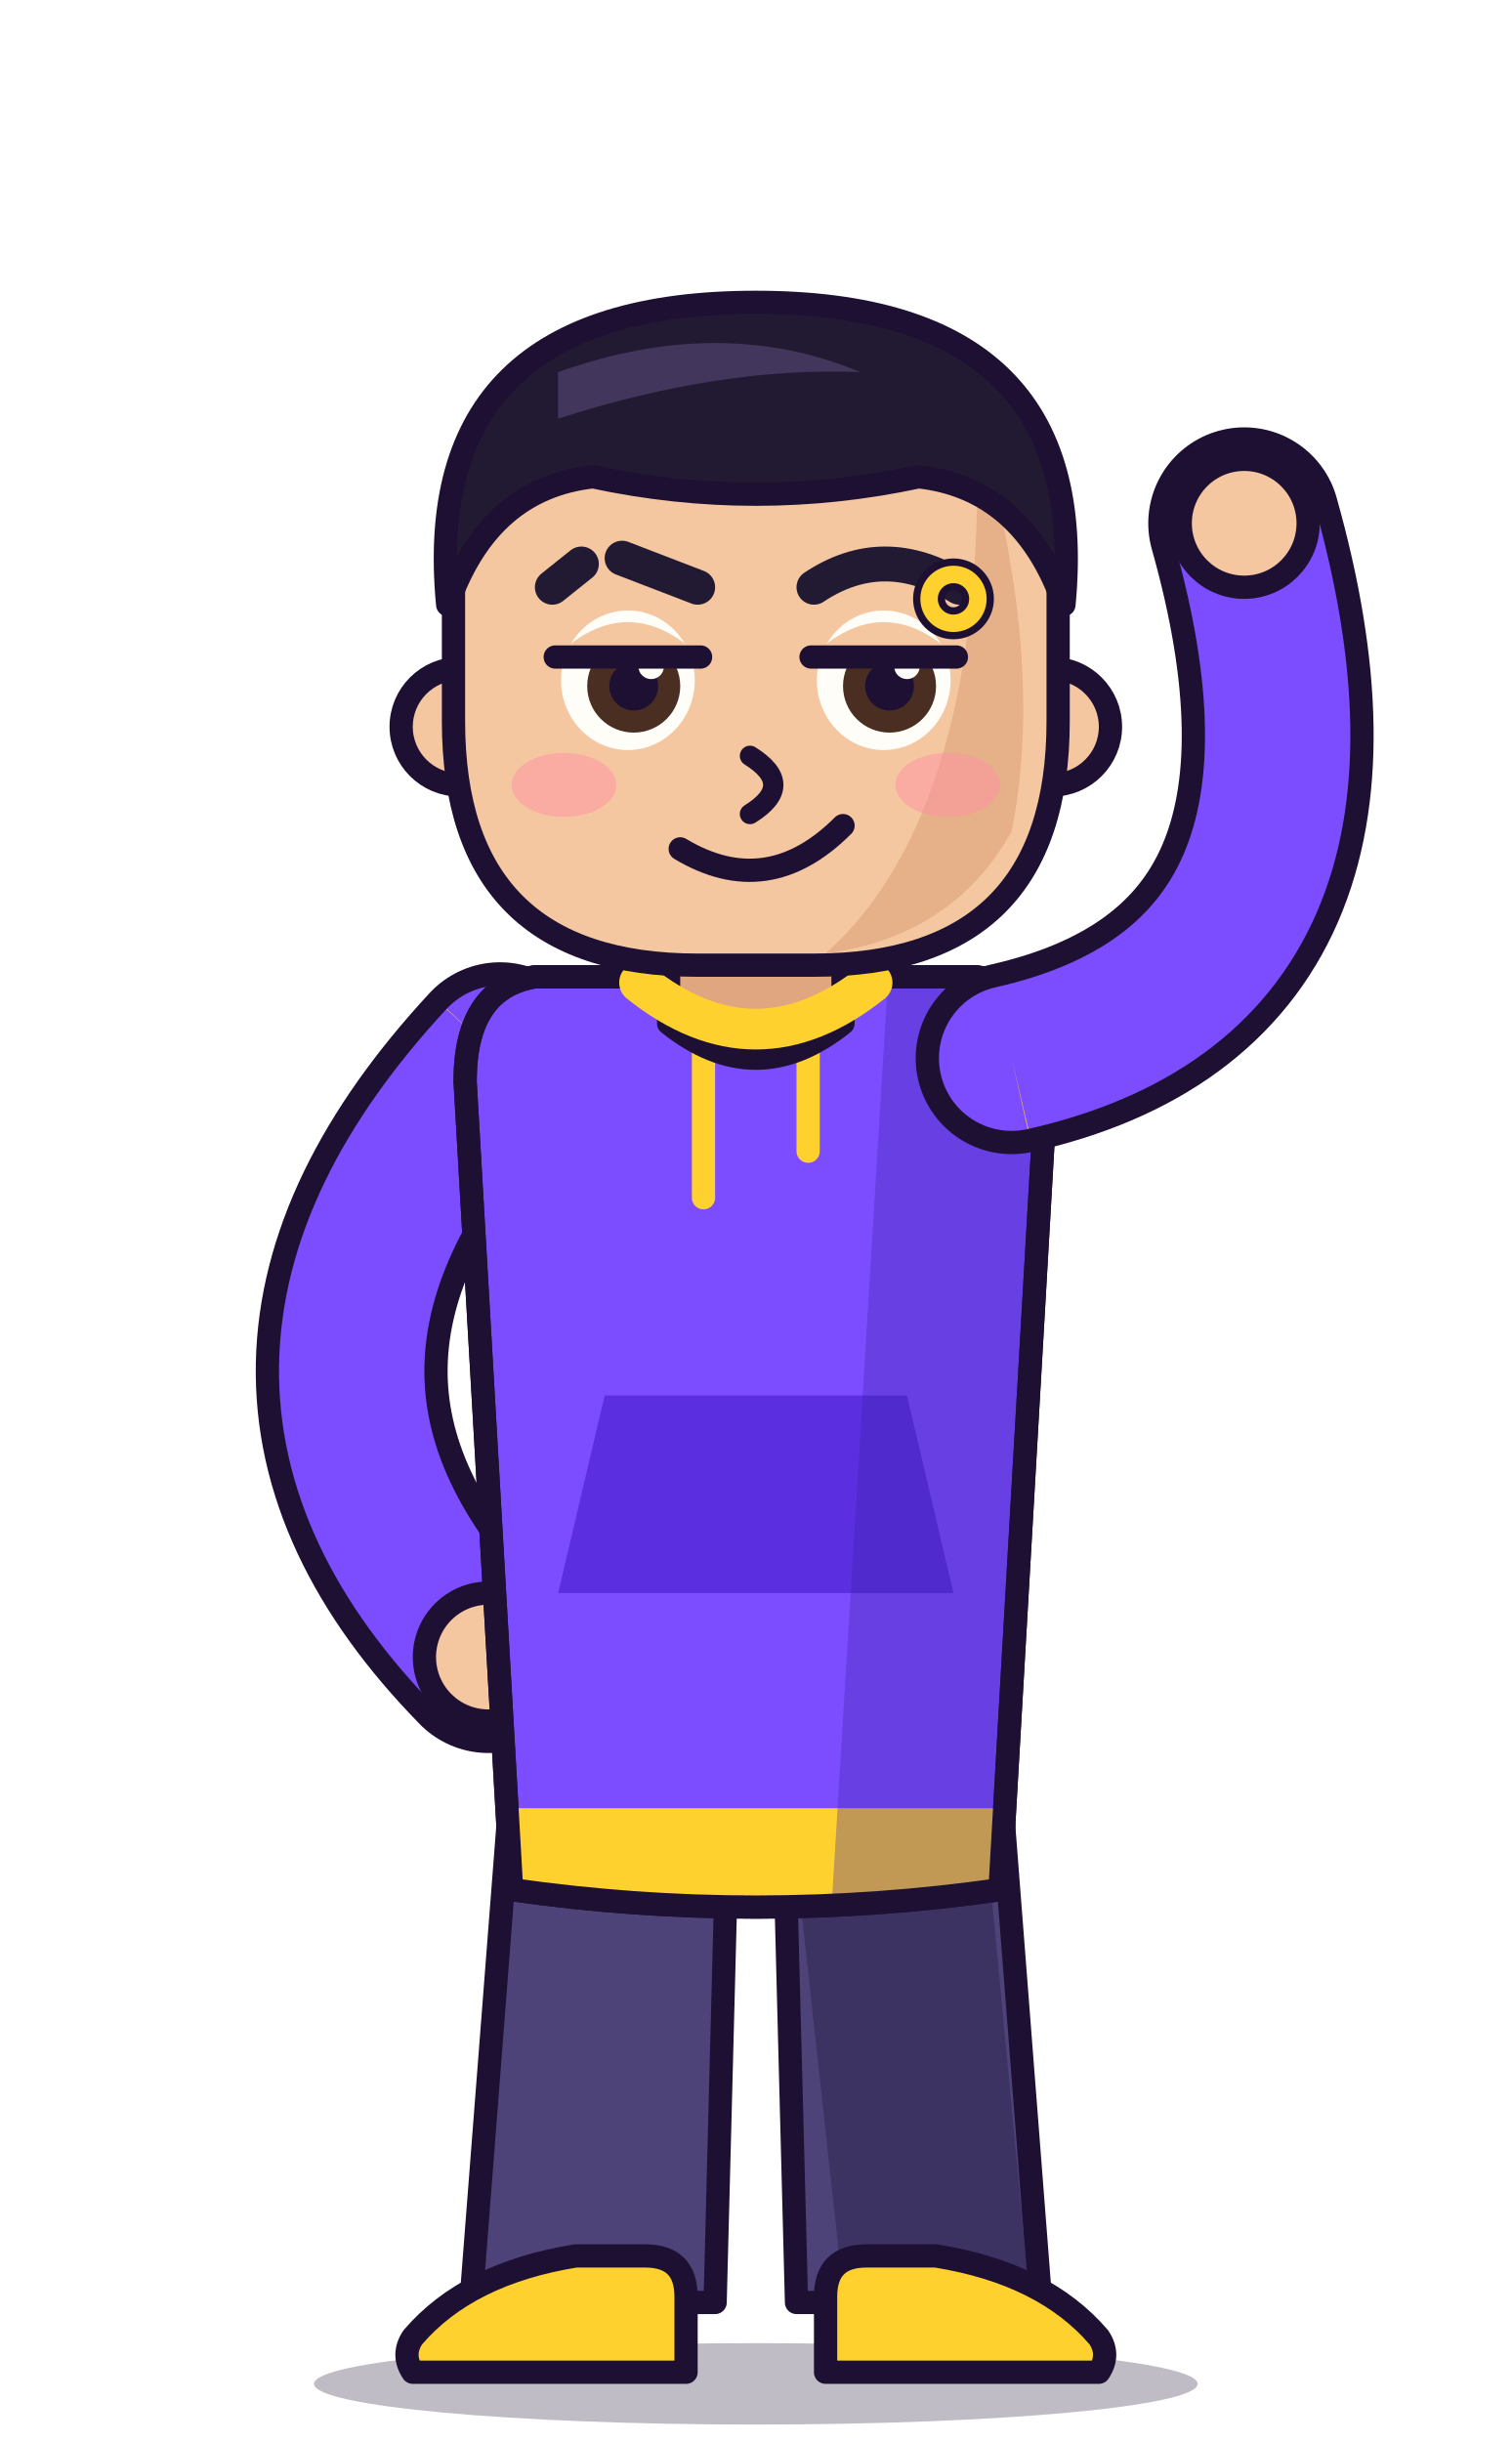
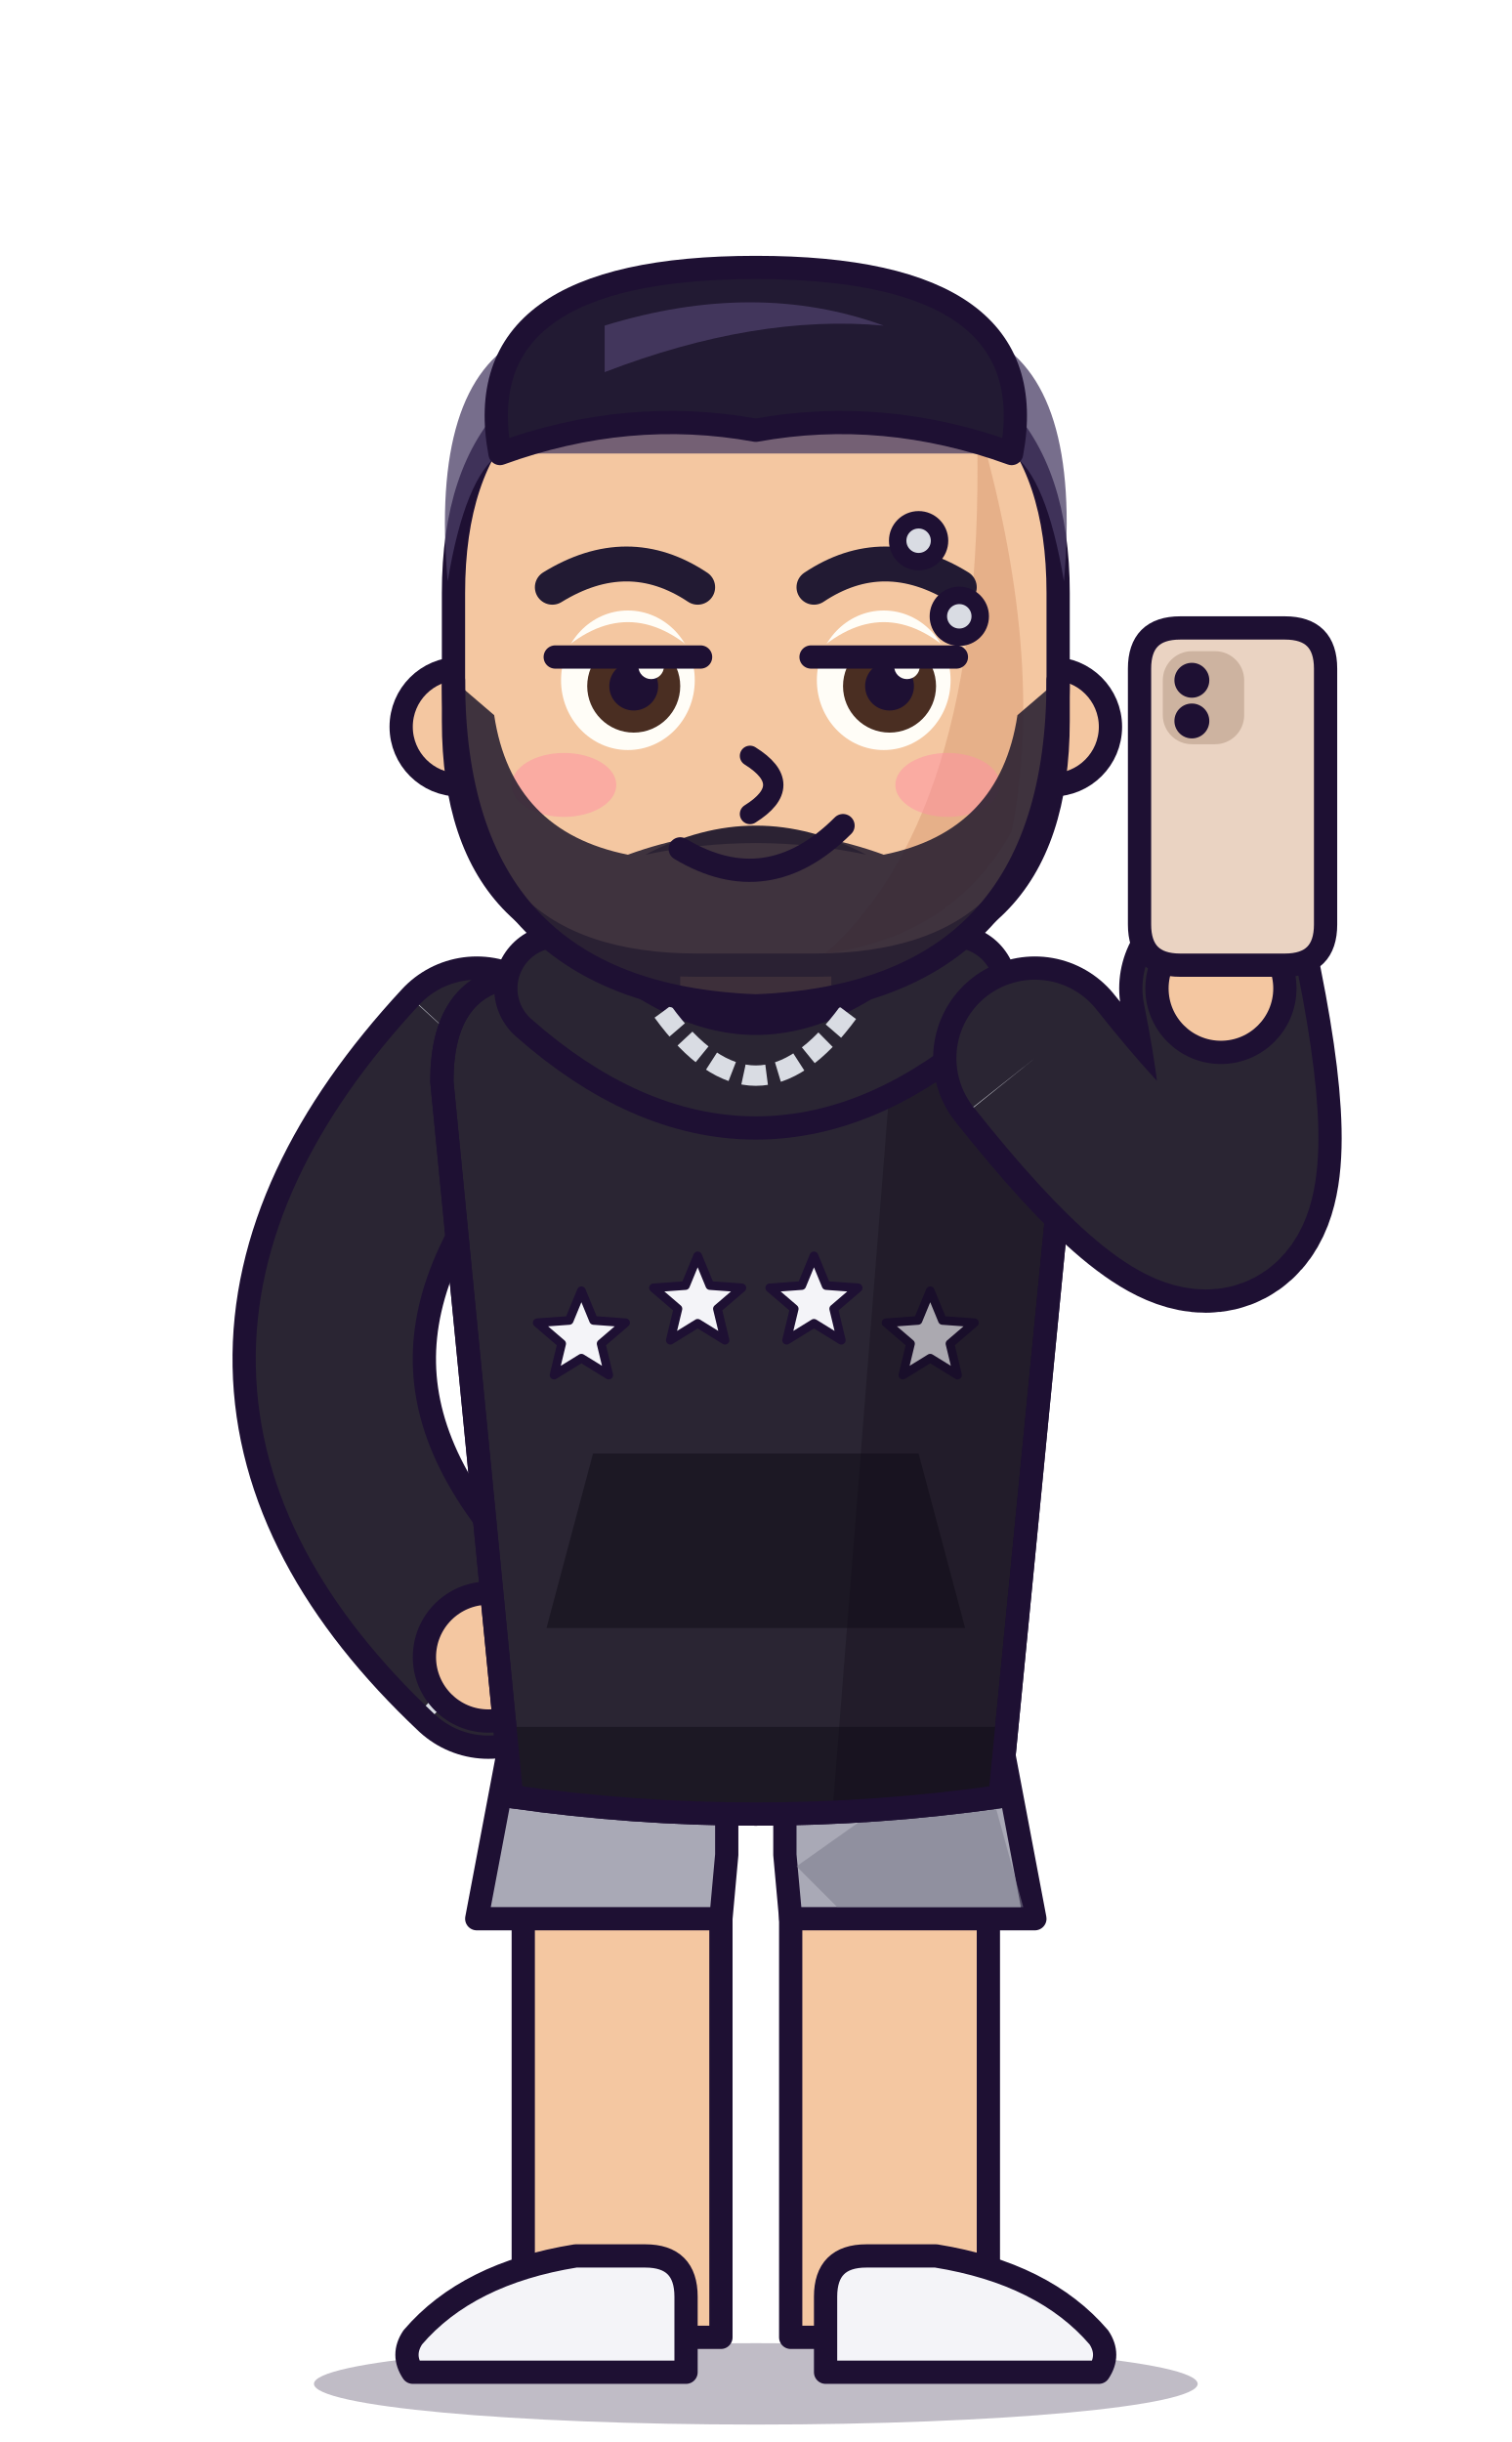
<svg xmlns="http://www.w3.org/2000/svg" viewBox="0 0 260 420" role="img" aria-label="Rama">
  <ellipse cx="130" cy="410" rx="76" ry="7" fill="#1E1033" opacity="0.28" />
-   <path d="M89 293L81 396H123L125 319L125 293Z" fill="#4D4378" stroke="#1E1033" stroke-width="4" stroke-linejoin="round" stroke-linecap="round" />
-   <path d="M171 293L179 396H137L135 319L135 293Z" fill="#4D4378" stroke="#1E1033" stroke-width="4" stroke-linejoin="round" stroke-linecap="round" />
-   <path d="M137 321L145 394H177L168 299Z" fill="#2F2752" opacity="0.55" />
-   <path d="M118 408v-13q0 -7 -7 -7h-12q-18.6 3 -28 14q-2 3 0 6z" fill="#FFD12F" stroke="#1E1033" stroke-width="4" stroke-linejoin="round" stroke-linecap="round" />
-   <path d="M142 408v-13q0 -7 7 -7h12q18.6 3 28 14q2 3 0 6z" fill="#FFD12F" stroke="#1E1033" stroke-width="4" stroke-linejoin="round" stroke-linecap="round" />
-   <path d="M86 182Q36 236 84 285" fill="none" stroke="#1E1033" stroke-width="33" stroke-linecap="round" />
-   <path d="M86 182Q36 236 84 285" fill="none" stroke="#7B4DFF" stroke-width="25" stroke-linecap="round" />
-   <path d="M86 182Q36 236 84 285" fill="none" stroke="#FFD12F" stroke-width="25" stroke-linecap="butt" stroke-dasharray="0 118 14 400" />
+   <path d="M90 326h34v76h-34z" fill="#F4C7A1" stroke="#1E1033" stroke-width="4" stroke-linejoin="round" stroke-linecap="round" />
+   <path d="M136 326h34v76h-34z" fill="#F4C7A1" stroke="#1E1033" stroke-width="4" stroke-linejoin="round" stroke-linecap="round" />
+   <path d="M89 293L82 330H124L125 319L125 293Z" fill="#A9A9B6" stroke="#1E1033" stroke-width="4" stroke-linejoin="round" stroke-linecap="round" />
+   <path d="M171 293L178 330H136L135 319L135 293Z" fill="#A9A9B6" stroke="#1E1033" stroke-width="4" stroke-linejoin="round" stroke-linecap="round" />
+   <path d="M137 321L144 328H176L168 299Z" fill="#7C7C8C" opacity="0.55" />
+   <path d="M118 408v-13q0 -7 -7 -7h-12q-18.6 3 -28 14q-2 3 0 6z" fill="#F4F4F8" stroke="#1E1033" stroke-width="4" stroke-linejoin="round" stroke-linecap="round" />
+   <path d="M142 408v-13q0 -7 7 -7h12q18.6 3 28 14q2 3 0 6z" fill="#F4F4F8" stroke="#1E1033" stroke-width="4" stroke-linejoin="round" stroke-linecap="round" />
+   <path d="M82 182Q32 236 84 285" fill="none" stroke="#1E1033" stroke-width="35" stroke-linecap="round" />
+   <path d="M82 182Q32 236 84 285" fill="none" stroke="#2A2533" stroke-width="27" stroke-linecap="round" />
+   <path d="M82 182Q32 236 84 285" fill="none" stroke="#D9DCE3" stroke-width="27" stroke-linecap="butt" stroke-dasharray="0 116 14 400" />
  <circle cx="84" cy="285" r="11" fill="#F4C7A1" stroke="#1E1033" stroke-width="4" stroke-linejoin="round" stroke-linecap="round" />
  <clipPath id="torso">
-     <path d="M92 168Q80 170 80 186L88 325Q130 331 172 325L180 186Q180 170 168 168Z" />
+     <path d="M88 168Q76 170 76 186L88 309Q130 315 172 309L184 186Q184 170 172 168Z" />
  </clipPath>
-   <path d="M92 168Q80 170 80 186L88 325Q130 331 172 325L180 186Q180 170 168 168Z" fill="#7B4DFF" stroke="#1E1033" stroke-width="4" stroke-linejoin="round" stroke-linecap="round" />
+   <path d="M88 168Q76 170 76 186L88 309Q130 315 172 309L184 186Q184 170 172 168Z" fill="#2A2533" stroke="#1E1033" stroke-width="4" stroke-linejoin="round" stroke-linecap="round" />
  <g clip-path="url(#torso)">
-     <path d="M60 311H200V333H60Z" fill="#FFD12F" opacity="1" />
-     <path d="M104 240h52l8 34h-68z" fill="#5B2FE0" opacity="1" />
-     <path d="M121 176v30M139 176v22" fill="none" stroke="#FFD12F" stroke-width="4" stroke-linecap="round" stroke-linejoin="round" />
-     <path d="M153 164H186V335H142.6Z" fill="#3B1FA8" opacity="0.32" />
+     <path d="M60 297H200V317H60Z" fill="#1C1824" opacity="1" />
+     <path d="M102 250h56l8 30h-72z" fill="#1C1824" opacity="1" />
+     <path d="M100.0 222.0L102.1 227.1L107.6 227.5L103.4 231.1L104.7 236.5L100.0 233.6L95.3 236.5L96.6 231.1L92.4 227.5L97.9 227.1Z" fill="#F4F4F8" stroke="#1E1033" stroke-width="1.5" stroke-linejoin="round" />
+     <path d="M120.0 216.0L122.1 221.1L127.6 221.5L123.4 225.1L124.7 230.5L120.0 227.6L115.3 230.5L116.6 225.1L112.4 221.5L117.9 221.1Z" fill="#F4F4F8" stroke="#1E1033" stroke-width="1.5" stroke-linejoin="round" />
+     <path d="M140.0 216.0L142.1 221.1L147.6 221.5L143.4 225.1L144.7 230.5L140.0 227.6L135.3 230.5L136.6 225.1L132.4 221.5L137.9 221.1Z" fill="#F4F4F8" stroke="#1E1033" stroke-width="1.5" stroke-linejoin="round" />
+     <path d="M160.0 222.0L162.1 227.1L167.6 227.5L163.4 231.1L164.7 236.5L160.0 233.6L155.3 236.5L156.6 231.1L152.4 227.5L157.9 227.1Z" fill="#F4F4F8" stroke="#1E1033" stroke-width="1.5" stroke-linejoin="round" />
+     <path d="M154.84 164H190V319H142.6Z" fill="#0F0B16" opacity="0.32" />
  </g>
-   <path d="M92 168Q80 170 80 186L88 325Q130 331 172 325L180 186Q180 170 168 168Z" fill="none" stroke="#1E1033" stroke-width="4" stroke-linejoin="round" stroke-linecap="round" />
+   <path d="M88 168Q76 170 76 186L88 309Q130 315 172 309L184 186Q184 170 172 168Z" fill="none" stroke="#1E1033" stroke-width="4" stroke-linejoin="round" stroke-linecap="round" />
  <path d="M115 160h30v16q-15 12 -30 0z" fill="#E0A67F" stroke="#1E1033" stroke-width="4" stroke-linejoin="round" stroke-linecap="round" />
-   <path d="M110 169q20 16 40 0" fill="none" stroke="#FFD12F" stroke-width="7" stroke-linecap="round" />
-   <path d="M174 182Q236 168 214 90" fill="none" stroke="#1E1033" stroke-width="33" stroke-linecap="round" />
-   <path d="M174 182Q236 168 214 90" fill="none" stroke="#7B4DFF" stroke-width="25" stroke-linecap="round" />
-   <path d="M174 182Q236 168 214 90" fill="none" stroke="#FFD12F" stroke-width="25" stroke-linecap="butt" stroke-dasharray="0 118 14 400" />
-   <circle cx="214" cy="90" r="11" fill="#F4C7A1" stroke="#1E1033" stroke-width="4" stroke-linejoin="round" stroke-linecap="round" />
+   <path d="M96 170q34 30 68 0" fill="none" stroke="#1E1033" stroke-width="22" stroke-linecap="round" />
+   <path d="M96 170q34 30 68 0" fill="none" stroke="#2A2533" stroke-width="14" stroke-linecap="round" />
+   <path d="M114 174q16 22 32 0" fill="none" stroke="#D9DCE3" stroke-width="3.5" stroke-dasharray="4 2" />
+   <path d="M178 182Q224 240 210 170" fill="none" stroke="#1E1033" stroke-width="35" stroke-linecap="round" />
+   <path d="M178 182Q224 240 210 170" fill="none" stroke="#2A2533" stroke-width="27" stroke-linecap="round" />
+   <path d="M178 182Q224 240 210 170" fill="none" stroke="#D9DCE3" stroke-width="27" stroke-linecap="butt" stroke-dasharray="0 116 14 400" />
+   <circle cx="210" cy="170" r="11" fill="#F4C7A1" stroke="#1E1033" stroke-width="4" stroke-linejoin="round" stroke-linecap="round" />
+   <path d="M203 108h18q7 0 7 7v44q0 7 -7 7h-18q-7 0 -7 -7v-44q0 -7 7 -7z" fill="#EAD3C2" stroke="#1E1033" stroke-width="4" stroke-linejoin="round" stroke-linecap="round" />
+   <rect x="200" y="112" width="14" height="16" rx="5" fill="#CDB3A0" />
+   <circle cx="205" cy="117" r="3" fill="#1E1033" />
+   <circle cx="205" cy="124" r="3" fill="#1E1033" />
  <circle cx="79" cy="125" r="10" fill="#F4C7A1" stroke="#1E1033" stroke-width="4" stroke-linejoin="round" stroke-linecap="round" />
  <circle cx="181" cy="125" r="10" fill="#F4C7A1" stroke="#1E1033" stroke-width="4" stroke-linejoin="round" stroke-linecap="round" />
  <path d="M120 60h20q42 0 42 42v22q0 42 -42 42h-20q-42 0 -42 -42v-22q0 -42 42 -42z" fill="#F4C7A1" stroke="#1E1033" stroke-width="4" stroke-linejoin="round" stroke-linecap="round" />
  <path d="M168 72Q180 113 174 143Q164 161 142 164Q170 139 168 72Z" fill="#E0A67F" opacity="0.7" />
  <ellipse cx="97" cy="135" rx="9" ry="5.5" fill="#FF8FA3" opacity="0.5" />
  <ellipse cx="163" cy="135" rx="9" ry="5.5" fill="#FF8FA3" opacity="0.5" />
+   <path d="M78 117Q78 171 130 173Q182 171 182 117L175 123Q172 143 152 147Q130 139 108 147Q88 143 85 123Z" fill="#2B2233" opacity="0.9" />
+   <path d="M78 117Q78 171 130 173Q182 171 182 117" fill="none" stroke="#1E1033" stroke-width="4" stroke-linejoin="round" stroke-linecap="round" />
+   <path d="M111 147Q130 137 149 147Q130 143 111 147Z" fill="#2B2233" opacity="1" />
  <ellipse cx="108" cy="117" rx="11.5" ry="12" fill="#FFFDF7" />
  <circle cx="109" cy="118" r="8" fill="#4A2E22" />
  <circle cx="109" cy="118" r="4.2" fill="#1E1033" />
  <circle cx="112" cy="114.6" r="2.2" fill="#FFFDF7" />
  <path d="M95.5 113Q108 101 120.5 113Z" fill="#F4C7A1" />
  <path d="M95.5 113H120.5" fill="none" stroke="#1E1033" stroke-width="4" stroke-linecap="round" stroke-linejoin="round" />
  <ellipse cx="152" cy="117" rx="11.5" ry="12" fill="#FFFDF7" />
  <circle cx="153" cy="118" r="8" fill="#4A2E22" />
  <circle cx="153" cy="118" r="4.2" fill="#1E1033" />
  <circle cx="156" cy="114.6" r="2.2" fill="#FFFDF7" />
  <path d="M139.5 113Q152 101 164.5 113Z" fill="#F4C7A1" />
  <path d="M139.5 113H164.5" fill="none" stroke="#1E1033" stroke-width="4" stroke-linecap="round" stroke-linejoin="round" />
-   <path d="M120 101L107 96" fill="none" stroke="#221A33" stroke-width="6" stroke-linecap="round" stroke-linejoin="round" />
-   <path d="M100 97L95 101" fill="none" stroke="#221A33" stroke-width="6" stroke-linecap="round" stroke-linejoin="round" />
+   <path d="M120 101Q108 93 95 101" fill="none" stroke="#221A33" stroke-width="6" stroke-linecap="round" stroke-linejoin="round" />
  <path d="M140 101Q152 93 165 101" fill="none" stroke="#221A33" stroke-width="6" stroke-linecap="round" stroke-linejoin="round" />
  <path d="M129 130q8 5 0 10" fill="none" stroke="#1E1033" stroke-width="3.5" stroke-linecap="round" stroke-linejoin="round" />
  <path d="M117 146q15 9 28 -4" fill="none" stroke="#1E1033" stroke-width="4" stroke-linecap="round" stroke-linejoin="round" />
-   <circle cx="164" cy="103" r="4.2" fill="none" stroke="#1E1033" stroke-width="5.5" />
-   <circle cx="164" cy="103" r="4.2" fill="none" stroke="#FFD12F" stroke-width="3" />
-   <path d="M77 104Q72 52 130 52Q188 52 183 104Q176 84 158 82Q130 88 102 82Q84 84 77 104Z" fill="#221A33" stroke="#1E1033" stroke-width="4" stroke-linejoin="round" stroke-linecap="round" />
-   <path d="M96 64Q124 54 148 64Q124 63 96 72Z" fill="#4A3D66" opacity="0.8" />
+   <circle cx="158" cy="93" r="3.6" fill="#D9DCE3" stroke="#1E1033" stroke-width="3" stroke-linejoin="round" stroke-linecap="round" />
+   <circle cx="165" cy="106" r="3.6" fill="#D9DCE3" stroke="#1E1033" stroke-width="3" stroke-linejoin="round" stroke-linecap="round" />
+   <path d="M77 100Q74 66 90 58H170Q186 66 183 100Q180 82 174 78H86Q80 82 77 100Z" fill="#4A3D66" opacity="0.75" />
+   <path d="M86 78Q80 46 130 46Q180 46 174 78Q152 70 130 74Q108 70 86 78Z" fill="#221A33" stroke="#1E1033" stroke-width="4" stroke-linejoin="round" stroke-linecap="round" />
+   <path d="M104 56Q130 48 152 56Q130 54 104 64Z" fill="#4A3D66" opacity="0.8" />
</svg>
